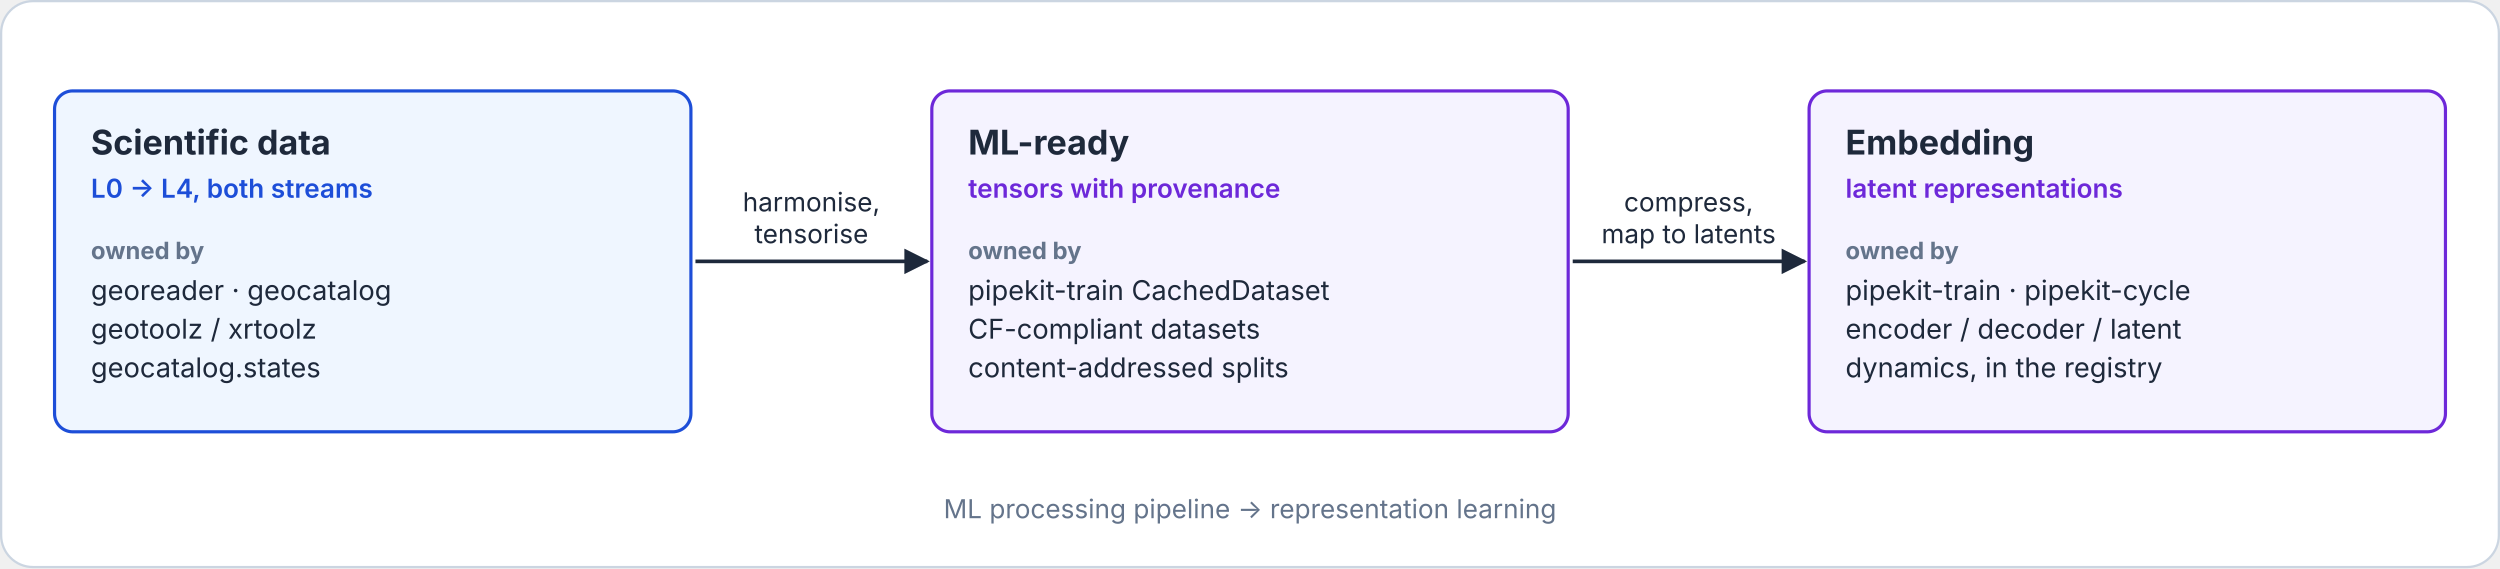
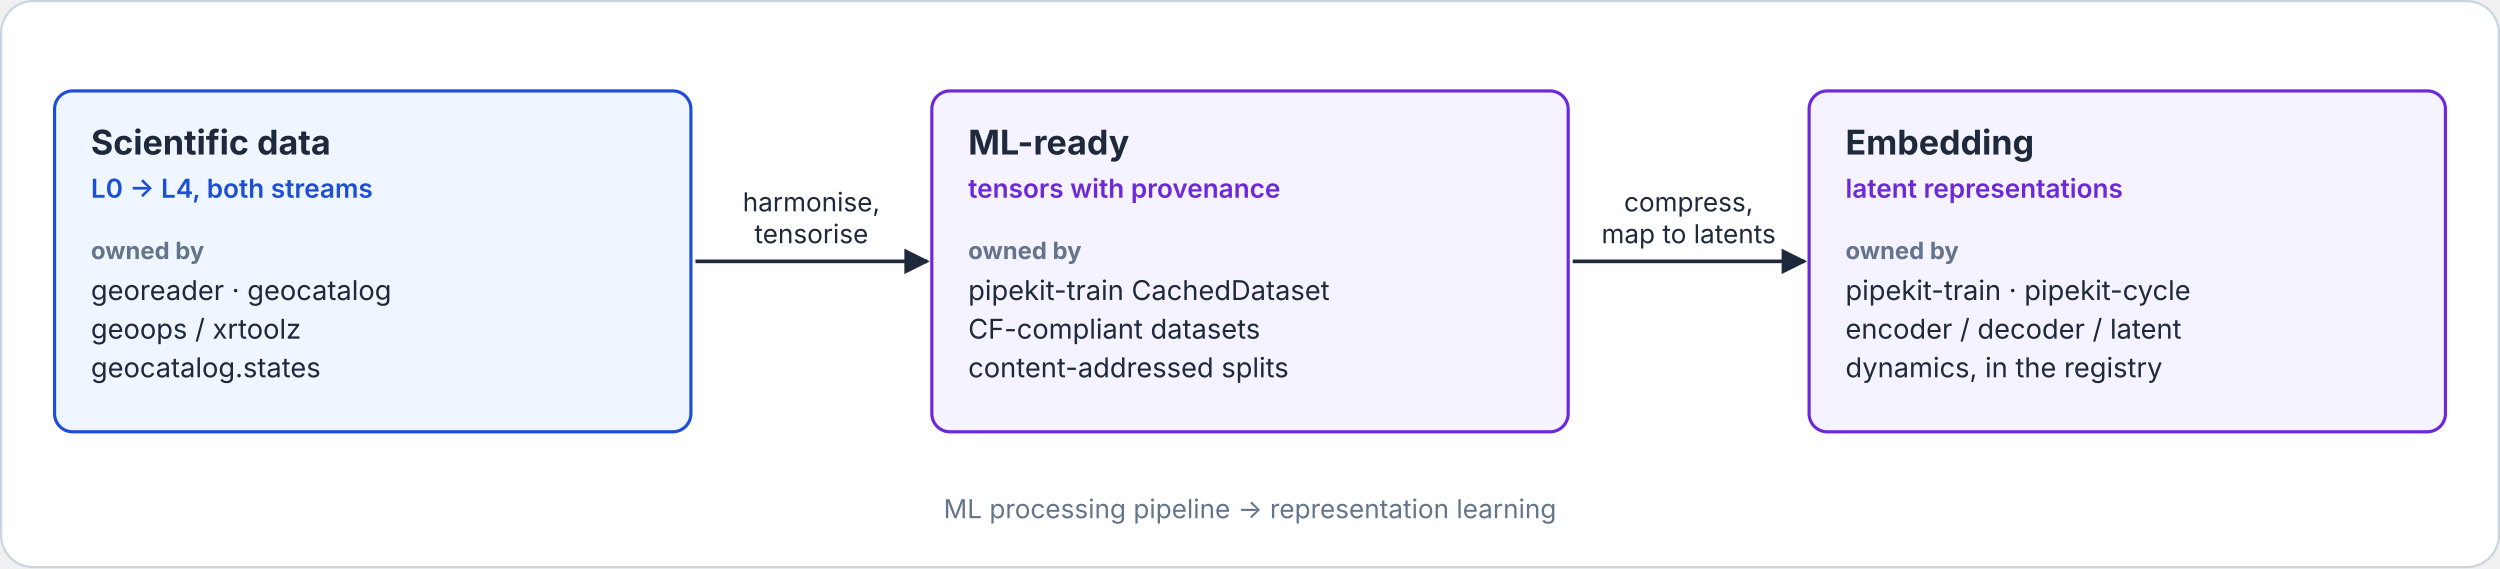
<svg xmlns="http://www.w3.org/2000/svg" viewBox="0 0 1100 250" width="1100" height="250" role="img" aria-label="Three layers of transformation: scientific data is harmonised into ML-ready datasets, which representation learning compresses into embeddings." font-family="Inter, 'Helvetica Neue', Arial, 'DejaVu Sans', sans-serif">
  <defs>
    <marker id="m1e293b" viewBox="0 0 10 10" refX="9" refY="5" markerWidth="7" markerHeight="7" orient="auto-start-reverse">
      <path d="M0,0 L10,5 L0,10 z" fill="#1e293b" />
    </marker>
  </defs>
  <rect x="0.5" y="0.5" width="1099" height="249" rx="14" fill="#ffffff" stroke="#cbd5e1" />
  <rect x="24.0" y="40.0" width="280.0" height="150.0" rx="8" fill="#eff6ff" stroke="#1d4ed8" stroke-width="1.4" />
  <text x="40.0" y="68.0" font-size="15" fill="#1e293b" text-anchor="start" font-weight="700">Scientific data</text>
  <text x="40.0" y="87.0" font-size="11.5" fill="#1d4ed8" text-anchor="start" font-weight="600">L0 → L4, both streams</text>
  <text x="40.0" y="114.0" font-size="10.5" fill="#64748b" text-anchor="start" font-weight="700">owned by</text>
  <text x="40.0" y="132.0" font-size="12" fill="#1e293b" text-anchor="start" font-weight="400">georeader · geocatalog</text>
-   <text x="40.0" y="149.0" font-size="12" fill="#1e293b" text-anchor="start" font-weight="400">geotoolz / xrtoolz</text>
+   <text x="40.0" y="149.0" font-size="12" fill="#1e293b" text-anchor="start" font-weight="400">geoops / xrtoolz</text>
  <text x="40.0" y="166.0" font-size="12" fill="#1e293b" text-anchor="start" font-weight="400">geocatalog.states</text>
  <rect x="410.0" y="40.0" width="280.0" height="150.0" rx="8" fill="#f5f3ff" stroke="#6d28d9" stroke-width="1.4" />
  <text x="426.0" y="68.0" font-size="15" fill="#1e293b" text-anchor="start" font-weight="700">ML-ready</text>
  <text x="426.0" y="87.0" font-size="11.5" fill="#6d28d9" text-anchor="start" font-weight="600">tensors with provenance</text>
  <text x="426.0" y="114.0" font-size="10.5" fill="#64748b" text-anchor="start" font-weight="700">owned by</text>
  <text x="426.0" y="132.0" font-size="12" fill="#1e293b" text-anchor="start" font-weight="400">pipekit-train CachedDataset</text>
  <text x="426.0" y="149.0" font-size="12" fill="#1e293b" text-anchor="start" font-weight="400">CF-compliant datasets</text>
  <text x="426.0" y="166.0" font-size="12" fill="#1e293b" text-anchor="start" font-weight="400">content-addressed splits</text>
  <rect x="796.0" y="40.0" width="280.0" height="150.0" rx="8" fill="#f5f3ff" stroke="#6d28d9" stroke-width="1.4" />
  <text x="812.0" y="68.0" font-size="15" fill="#1e293b" text-anchor="start" font-weight="700">Embedding</text>
  <text x="812.0" y="87.0" font-size="11.5" fill="#6d28d9" text-anchor="start" font-weight="600">latent representations</text>
  <text x="812.0" y="114.0" font-size="10.5" fill="#64748b" text-anchor="start" font-weight="700">owned by</text>
  <text x="812.0" y="132.0" font-size="12" fill="#1e293b" text-anchor="start" font-weight="400">pipekit-train · pipekit-cycle</text>
  <text x="812.0" y="149.0" font-size="12" fill="#1e293b" text-anchor="start" font-weight="400">encoder / decoder / latent</text>
  <text x="812.0" y="166.0" font-size="12" fill="#1e293b" text-anchor="start" font-weight="400">dynamics, in the registry</text>
  <path d="M306.0,115.0 L408.0,115.0" fill="none" stroke="#1e293b" stroke-width="1.6" stroke-linejoin="round" marker-end="url(#m1e293b)" />
  <text x="357.0" y="93.0" font-size="11.5" fill="#1e293b" text-anchor="middle" font-weight="400">harmonise,</text>
  <text x="357.0" y="107.0" font-size="11.5" fill="#1e293b" text-anchor="middle" font-weight="400">tensorise</text>
  <path d="M692.0,115.0 L794.0,115.0" fill="none" stroke="#1e293b" stroke-width="1.6" stroke-linejoin="round" marker-end="url(#m1e293b)" />
  <text x="743.0" y="93.0" font-size="11.5" fill="#1e293b" text-anchor="middle" font-weight="400">compress,</text>
  <text x="743.0" y="107.0" font-size="11.5" fill="#1e293b" text-anchor="middle" font-weight="400">map to latents</text>
  <text x="550.0" y="228.0" font-size="11.5" fill="#64748b" text-anchor="middle" font-weight="400">ML processing pipeline  →  representation learning</text>
</svg>
